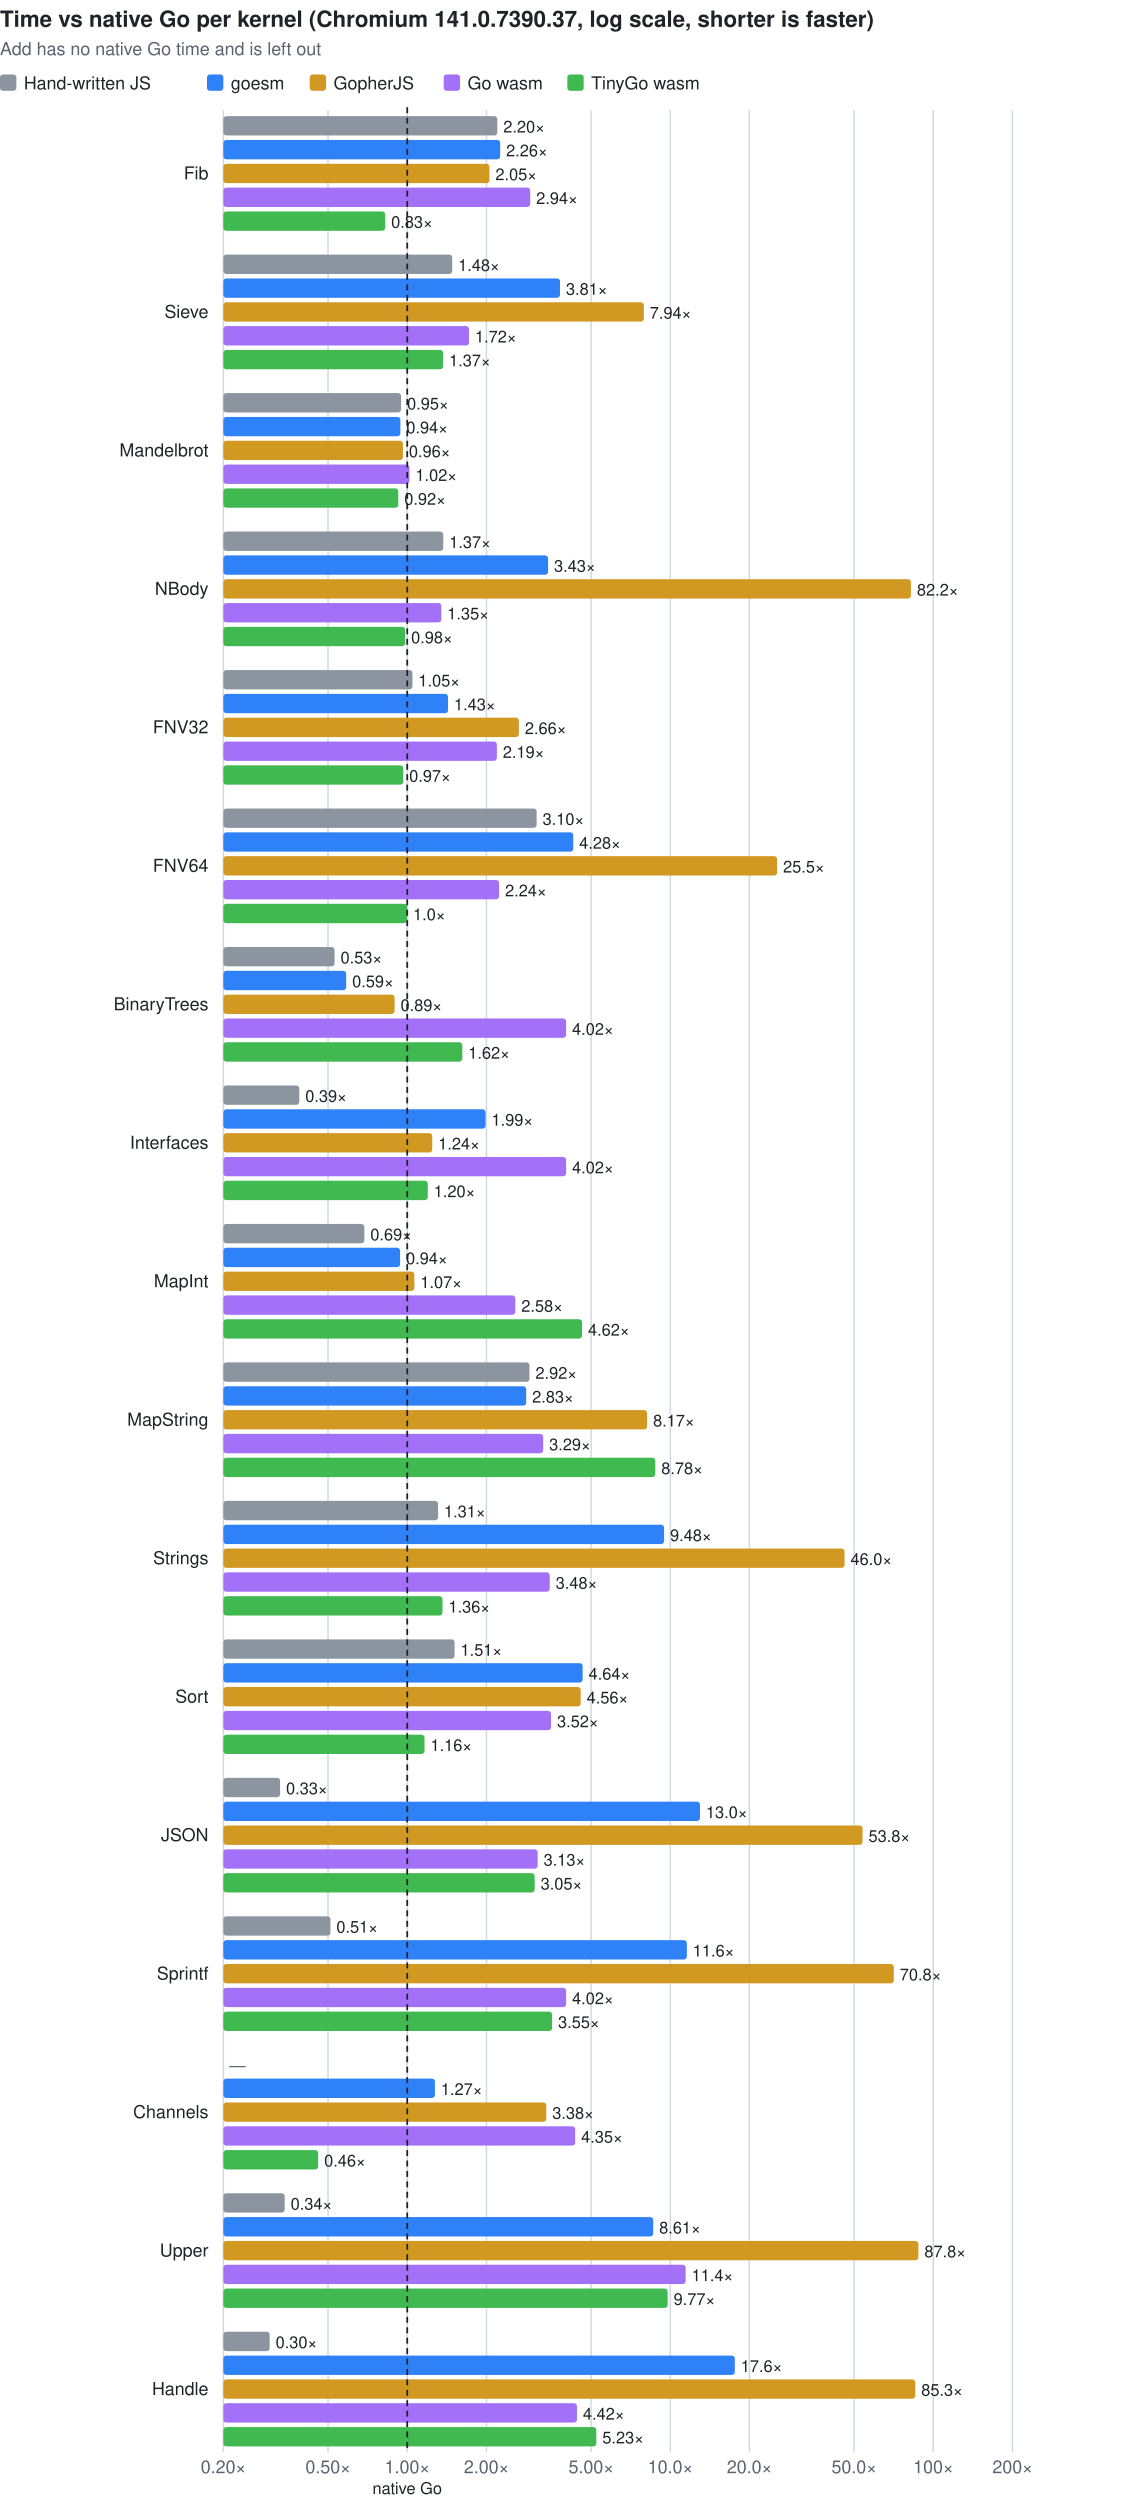
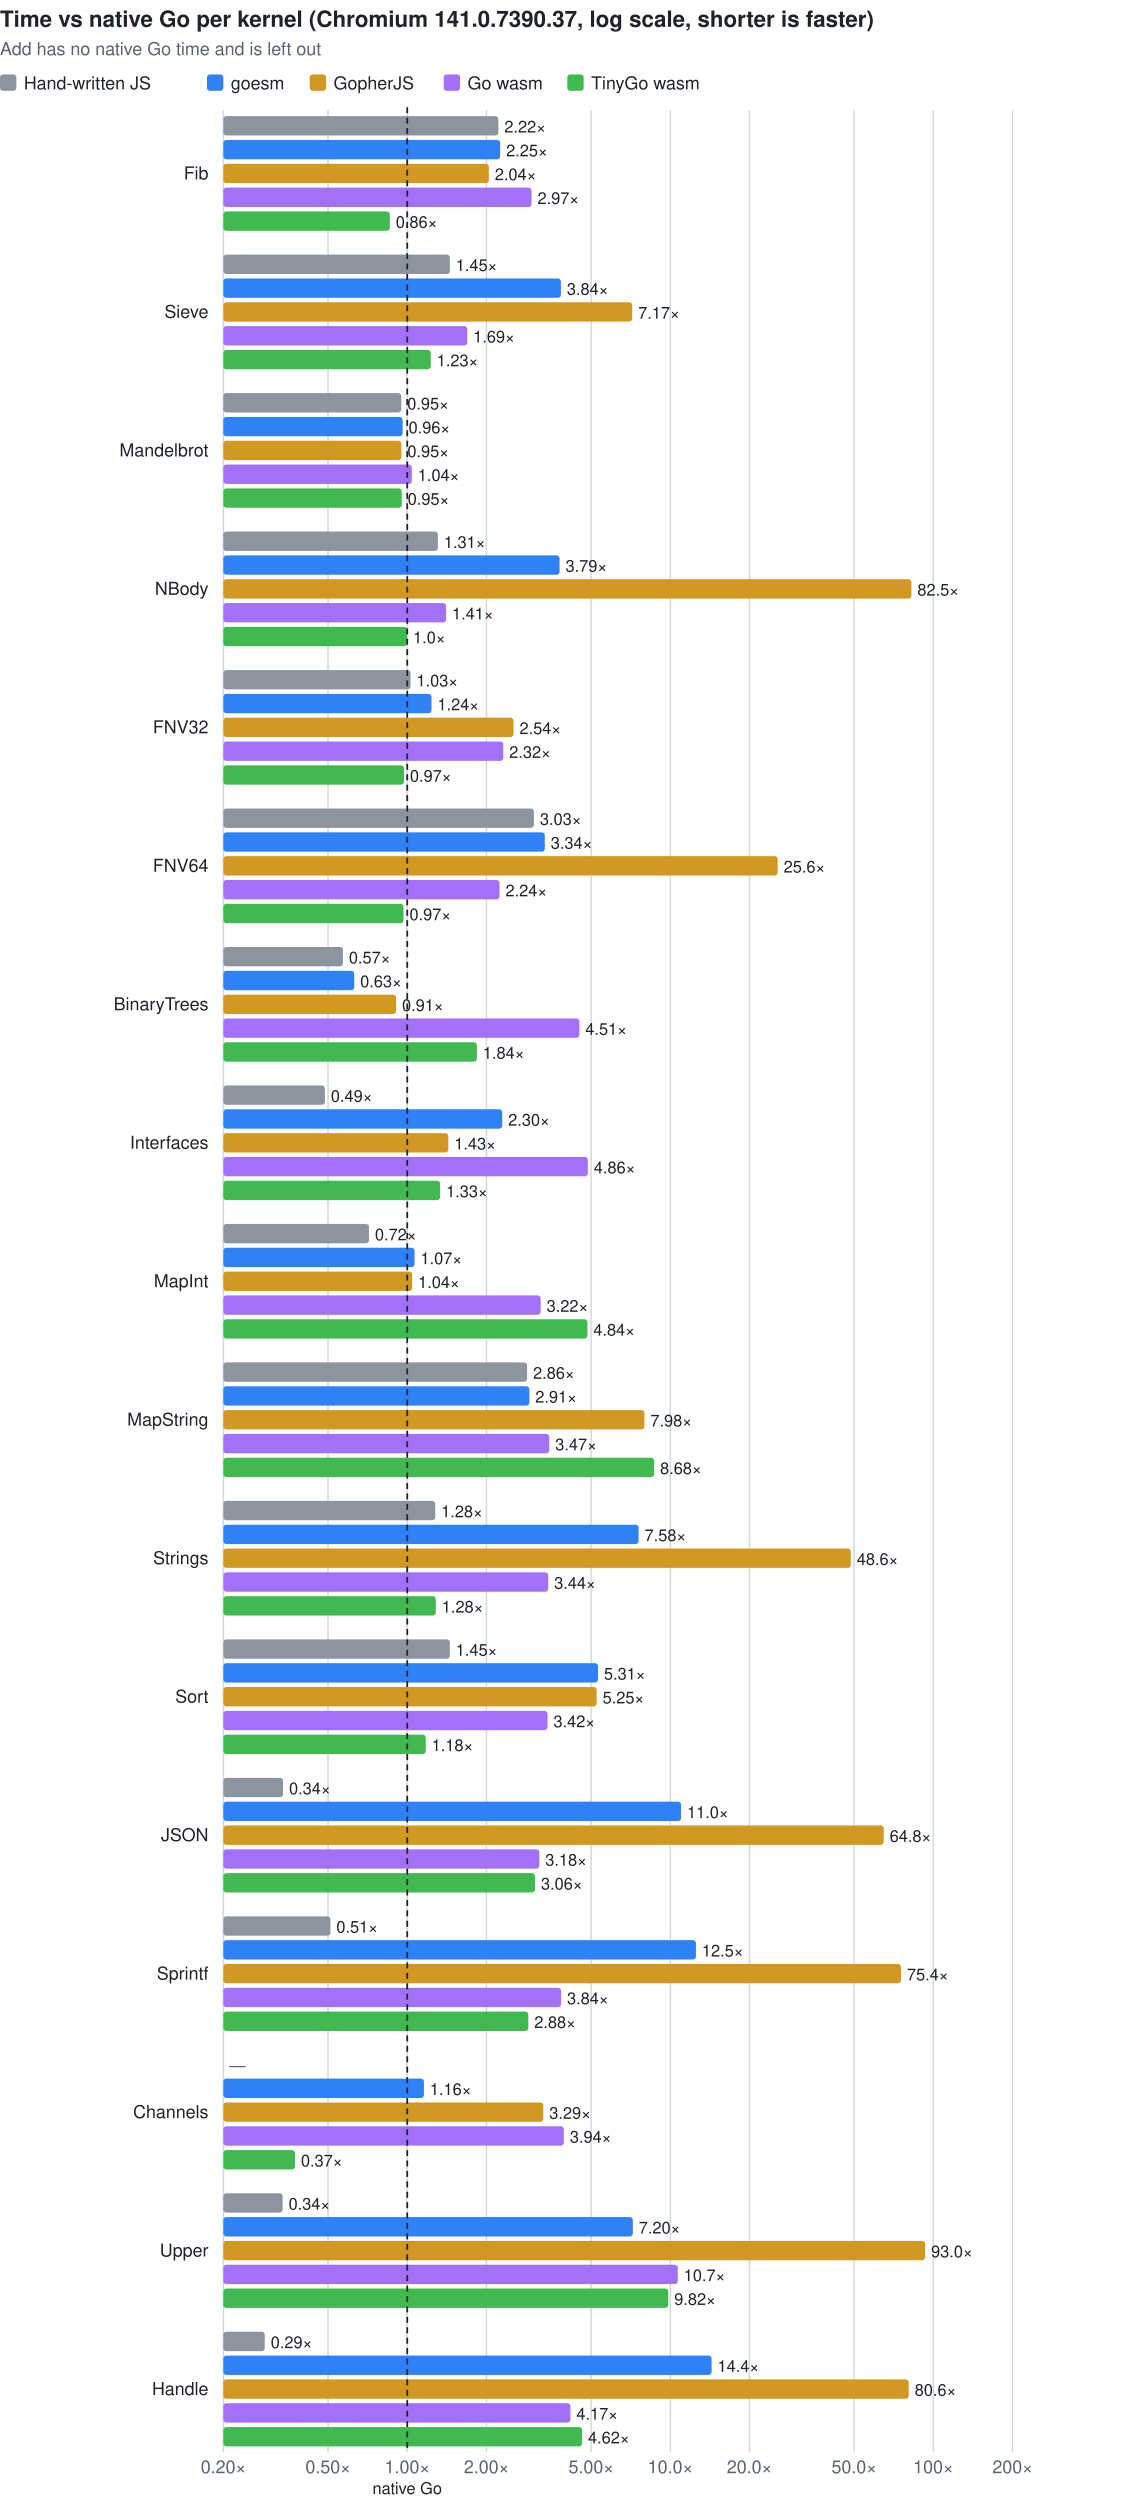
<svg xmlns="http://www.w3.org/2000/svg" width="760" height="1679" viewBox="0 0 760 1679" font-family="-apple-system, 'Segoe UI', Helvetica, Arial, 'Hiragino Sans', 'Noto Sans CJK JP', 'Yu Gothic', sans-serif" font-size="12">
  <style>.t{fill:#1f2328}.m{fill:#59636e}.g{stroke:#d1d9e0}.r{stroke:#1f2328}@media (prefers-color-scheme:dark){.t{fill:#f0f6fc}.m{fill:#9198a1}.g{stroke:#3d444d}.r{stroke:#f0f6fc}}</style>
  <text class="t" x="0" y="18" font-size="15" font-weight="600">Time vs native Go per kernel (Chromium 141.0.7390.37, log scale, shorter is faster)</text>
  <text class="m" x="0" y="37">Add has no native Go time and is left out</text>
  <rect x="0" y="50" width="11" height="11" rx="2" fill="#8c959f" />
  <text class="t" x="16" y="60">Hand-written JS</text>
  <rect x="139" y="50" width="11" height="11" rx="2" fill="#2f81f7" />
  <text class="t" x="155" y="60">goesm</text>
  <rect x="208" y="50" width="11" height="11" rx="2" fill="#d29922" />
  <text class="t" x="224" y="60">GopherJS</text>
  <rect x="298" y="50" width="11" height="11" rx="2" fill="#a371f7" />
  <text class="t" x="314" y="60">Go wasm</text>
  <rect x="381" y="50" width="11" height="11" rx="2" fill="#3fb950" />
  <text class="t" x="397" y="60">TinyGo wasm</text>
  <line class="g" x1="150.0" y1="74" x2="150.0" y2="1647" />
  <text class="m" x="150.0" y="1661" text-anchor="middle">0.20×</text>
  <line class="g" x1="220.3" y1="74" x2="220.3" y2="1647" />
  <text class="m" x="220.3" y="1661" text-anchor="middle">0.50×</text>
  <line class="g" x1="273.5" y1="74" x2="273.5" y2="1647" />
  <text class="m" x="273.5" y="1661" text-anchor="middle">1.00×</text>
  <line class="g" x1="326.7" y1="74" x2="326.7" y2="1647" />
  <text class="m" x="326.7" y="1661" text-anchor="middle">2.00×</text>
  <line class="g" x1="397.0" y1="74" x2="397.0" y2="1647" />
  <text class="m" x="397.0" y="1661" text-anchor="middle">5.00×</text>
  <line class="g" x1="450.2" y1="74" x2="450.2" y2="1647" />
  <text class="m" x="450.2" y="1661" text-anchor="middle">10.0×</text>
  <line class="g" x1="503.3" y1="74" x2="503.3" y2="1647" />
  <text class="m" x="503.3" y="1661" text-anchor="middle">20.0×</text>
  <line class="g" x1="573.6" y1="74" x2="573.6" y2="1647" />
  <text class="m" x="573.6" y="1661" text-anchor="middle">50.0×</text>
  <line class="g" x1="626.8" y1="74" x2="626.8" y2="1647" />
  <text class="m" x="626.8" y="1661" text-anchor="middle">100×</text>
  <line class="g" x1="680.0" y1="74" x2="680.0" y2="1647" />
  <text class="m" x="680.0" y="1661" text-anchor="middle">200×</text>
  <text class="t" x="140" y="120.5" text-anchor="end">Fib</text>
-   <rect x="150" y="78" width="184.0" height="13" rx="2" fill="#8c959f" />
-   <text class="t" x="338.0" y="89" font-size="11">2.20×</text>
+   <rect x="150" y="78" width="184.7" height="13" rx="2" fill="#8c959f" />
+   <text class="t" x="338.7" y="89" font-size="11">2.22×</text>
  <rect x="150" y="94" width="185.9" height="13" rx="2" fill="#2f81f7" />
-   <text class="t" x="339.9" y="105" font-size="11">2.26×</text>
-   <rect x="150" y="110" width="178.7" height="13" rx="2" fill="#d29922" />
-   <text class="t" x="332.7" y="121" font-size="11">2.05×</text>
-   <rect x="150" y="126" width="206.1" height="13" rx="2" fill="#a371f7" />
-   <text class="t" x="360.1" y="137" font-size="11">2.94×</text>
-   <rect x="150" y="142" width="108.7" height="13" rx="2" fill="#3fb950" />
-   <text class="t" x="262.7" y="153" font-size="11">0.83×</text>
+   <text class="t" x="339.9" y="105" font-size="11">2.25×</text>
+   <rect x="150" y="110" width="178.3" height="13" rx="2" fill="#d29922" />
+   <text class="t" x="332.3" y="121" font-size="11">2.04×</text>
+   <rect x="150" y="126" width="207.0" height="13" rx="2" fill="#a371f7" />
+   <text class="t" x="361.0" y="137" font-size="11">2.97×</text>
+   <rect x="150" y="142" width="111.8" height="13" rx="2" fill="#3fb950" />
+   <text class="t" x="265.8" y="153" font-size="11">0.86×</text>
  <text class="t" x="140" y="213.5" text-anchor="end">Sieve</text>
-   <rect x="150" y="171" width="153.7" height="13" rx="2" fill="#8c959f" />
-   <text class="t" x="307.7" y="182" font-size="11">1.48×</text>
-   <rect x="150" y="187" width="226.1" height="13" rx="2" fill="#2f81f7" />
-   <text class="t" x="380.1" y="198" font-size="11">3.81×</text>
-   <rect x="150" y="203" width="282.4" height="13" rx="2" fill="#d29922" />
-   <text class="t" x="436.4" y="214" font-size="11">7.94×</text>
-   <rect x="150" y="219" width="165.0" height="13" rx="2" fill="#a371f7" />
-   <text class="t" x="319.0" y="230" font-size="11">1.72×</text>
-   <rect x="150" y="235" width="147.6" height="13" rx="2" fill="#3fb950" />
-   <text class="t" x="301.6" y="246" font-size="11">1.37×</text>
+   <rect x="150" y="171" width="152.1" height="13" rx="2" fill="#8c959f" />
+   <text class="t" x="306.1" y="182" font-size="11">1.45×</text>
+   <rect x="150" y="187" width="226.7" height="13" rx="2" fill="#2f81f7" />
+   <text class="t" x="380.7" y="198" font-size="11">3.84×</text>
+   <rect x="150" y="203" width="274.6" height="13" rx="2" fill="#d29922" />
+   <text class="t" x="428.6" y="214" font-size="11">7.17×</text>
+   <rect x="150" y="219" width="163.8" height="13" rx="2" fill="#a371f7" />
+   <text class="t" x="317.8" y="230" font-size="11">1.69×</text>
+   <rect x="150" y="235" width="139.3" height="13" rx="2" fill="#3fb950" />
+   <text class="t" x="293.3" y="246" font-size="11">1.23×</text>
  <text class="t" x="140" y="306.5" text-anchor="end">Mandelbrot</text>
-   <rect x="150" y="264" width="119.4" height="13" rx="2" fill="#8c959f" />
-   <text class="t" x="273.4" y="275" font-size="11">0.95×</text>
-   <rect x="150" y="280" width="118.9" height="13" rx="2" fill="#2f81f7" />
-   <text class="t" x="272.9" y="291" font-size="11">0.94×</text>
-   <rect x="150" y="296" width="120.6" height="13" rx="2" fill="#d29922" />
-   <text class="t" x="274.6" y="307" font-size="11">0.96×</text>
-   <rect x="150" y="312" width="125.0" height="13" rx="2" fill="#a371f7" />
-   <text class="t" x="279.0" y="323" font-size="11">1.02×</text>
-   <rect x="150" y="328" width="117.5" height="13" rx="2" fill="#3fb950" />
-   <text class="t" x="271.5" y="339" font-size="11">0.92×</text>
+   <rect x="150" y="264" width="119.5" height="13" rx="2" fill="#8c959f" />
+   <text class="t" x="273.5" y="275" font-size="11">0.95×</text>
+   <rect x="150" y="280" width="120.4" height="13" rx="2" fill="#2f81f7" />
+   <text class="t" x="274.4" y="291" font-size="11">0.96×</text>
+   <rect x="150" y="296" width="119.6" height="13" rx="2" fill="#d29922" />
+   <text class="t" x="273.6" y="307" font-size="11">0.95×</text>
+   <rect x="150" y="312" width="126.6" height="13" rx="2" fill="#a371f7" />
+   <text class="t" x="280.6" y="323" font-size="11">1.04×</text>
+   <rect x="150" y="328" width="119.8" height="13" rx="2" fill="#3fb950" />
+   <text class="t" x="273.8" y="339" font-size="11">0.95×</text>
  <text class="t" x="140" y="399.5" text-anchor="end">NBody</text>
-   <rect x="150" y="357" width="147.7" height="13" rx="2" fill="#8c959f" />
-   <text class="t" x="301.7" y="368" font-size="11">1.37×</text>
-   <rect x="150" y="373" width="218.1" height="13" rx="2" fill="#2f81f7" />
-   <text class="t" x="372.1" y="384" font-size="11">3.43×</text>
-   <rect x="150" y="389" width="461.8" height="13" rx="2" fill="#d29922" />
-   <text class="t" x="615.8" y="400" font-size="11">82.2×</text>
-   <rect x="150" y="405" width="146.4" height="13" rx="2" fill="#a371f7" />
-   <text class="t" x="300.4" y="416" font-size="11">1.35×</text>
-   <rect x="150" y="421" width="122.1" height="13" rx="2" fill="#3fb950" />
-   <text class="t" x="276.1" y="432" font-size="11">0.98×</text>
+   <rect x="150" y="357" width="144.1" height="13" rx="2" fill="#8c959f" />
+   <text class="t" x="298.1" y="368" font-size="11">1.31×</text>
+   <rect x="150" y="373" width="225.8" height="13" rx="2" fill="#2f81f7" />
+   <text class="t" x="379.8" y="384" font-size="11">3.79×</text>
+   <rect x="150" y="389" width="462.1" height="13" rx="2" fill="#d29922" />
+   <text class="t" x="616.1" y="400" font-size="11">82.5×</text>
+   <rect x="150" y="405" width="149.6" height="13" rx="2" fill="#a371f7" />
+   <text class="t" x="303.6" y="416" font-size="11">1.41×</text>
+   <rect x="150" y="421" width="123.4" height="13" rx="2" fill="#3fb950" />
+   <text class="t" x="277.4" y="432" font-size="11">1.0×</text>
  <text class="t" x="140" y="492.5" text-anchor="end">FNV32</text>
-   <rect x="150" y="450" width="127.0" height="13" rx="2" fill="#8c959f" />
-   <text class="t" x="281.0" y="461" font-size="11">1.05×</text>
-   <rect x="150" y="466" width="150.9" height="13" rx="2" fill="#2f81f7" />
-   <text class="t" x="304.9" y="477" font-size="11">1.43×</text>
-   <rect x="150" y="482" width="198.5" height="13" rx="2" fill="#d29922" />
-   <text class="t" x="352.5" y="493" font-size="11">2.66×</text>
-   <rect x="150" y="498" width="183.7" height="13" rx="2" fill="#a371f7" />
-   <text class="t" x="337.7" y="509" font-size="11">2.19×</text>
-   <rect x="150" y="514" width="120.8" height="13" rx="2" fill="#3fb950" />
-   <text class="t" x="274.8" y="525" font-size="11">0.97×</text>
+   <rect x="150" y="450" width="125.7" height="13" rx="2" fill="#8c959f" />
+   <text class="t" x="279.7" y="461" font-size="11">1.03×</text>
+   <rect x="150" y="466" width="139.8" height="13" rx="2" fill="#2f81f7" />
+   <text class="t" x="293.8" y="477" font-size="11">1.24×</text>
+   <rect x="150" y="482" width="194.9" height="13" rx="2" fill="#d29922" />
+   <text class="t" x="348.9" y="493" font-size="11">2.54×</text>
+   <rect x="150" y="498" width="188.0" height="13" rx="2" fill="#a371f7" />
+   <text class="t" x="342.0" y="509" font-size="11">2.32×</text>
+   <rect x="150" y="514" width="121.3" height="13" rx="2" fill="#3fb950" />
+   <text class="t" x="275.3" y="525" font-size="11">0.97×</text>
  <text class="t" x="140" y="585.5" text-anchor="end">FNV64</text>
-   <rect x="150" y="543" width="210.4" height="13" rx="2" fill="#8c959f" />
-   <text class="t" x="364.4" y="554" font-size="11">3.10×</text>
-   <rect x="150" y="559" width="235.0" height="13" rx="2" fill="#2f81f7" />
-   <text class="t" x="389.0" y="570" font-size="11">4.28×</text>
-   <rect x="150" y="575" width="371.9" height="13" rx="2" fill="#d29922" />
-   <text class="t" x="525.9" y="586" font-size="11">25.5×</text>
-   <rect x="150" y="591" width="185.2" height="13" rx="2" fill="#a371f7" />
-   <text class="t" x="339.2" y="602" font-size="11">2.24×</text>
-   <rect x="150" y="607" width="123.4" height="13" rx="2" fill="#3fb950" />
-   <text class="t" x="277.4" y="618" font-size="11">1.0×</text>
+   <rect x="150" y="543" width="208.6" height="13" rx="2" fill="#8c959f" />
+   <text class="t" x="362.6" y="554" font-size="11">3.03×</text>
+   <rect x="150" y="559" width="215.9" height="13" rx="2" fill="#2f81f7" />
+   <text class="t" x="369.9" y="570" font-size="11">3.34×</text>
+   <rect x="150" y="575" width="372.3" height="13" rx="2" fill="#d29922" />
+   <text class="t" x="526.3" y="586" font-size="11">25.6×</text>
+   <rect x="150" y="591" width="185.5" height="13" rx="2" fill="#a371f7" />
+   <text class="t" x="339.5" y="602" font-size="11">2.24×</text>
+   <rect x="150" y="607" width="121.0" height="13" rx="2" fill="#3fb950" />
+   <text class="t" x="275.0" y="618" font-size="11">0.97×</text>
  <text class="t" x="140" y="678.5" text-anchor="end">BinaryTrees</text>
-   <rect x="150" y="636" width="74.7" height="13" rx="2" fill="#8c959f" />
-   <text class="t" x="228.7" y="647" font-size="11">0.53×</text>
-   <rect x="150" y="652" width="82.5" height="13" rx="2" fill="#2f81f7" />
-   <text class="t" x="236.5" y="663" font-size="11">0.59×</text>
-   <rect x="150" y="668" width="115.0" height="13" rx="2" fill="#d29922" />
-   <text class="t" x="269.0" y="679" font-size="11">0.89×</text>
-   <rect x="150" y="684" width="230.2" height="13" rx="2" fill="#a371f7" />
-   <text class="t" x="384.2" y="695" font-size="11">4.02×</text>
-   <rect x="150" y="700" width="160.5" height="13" rx="2" fill="#3fb950" />
-   <text class="t" x="314.5" y="711" font-size="11">1.62×</text>
+   <rect x="150" y="636" width="80.3" height="13" rx="2" fill="#8c959f" />
+   <text class="t" x="234.3" y="647" font-size="11">0.57×</text>
+   <rect x="150" y="652" width="87.9" height="13" rx="2" fill="#2f81f7" />
+   <text class="t" x="241.9" y="663" font-size="11">0.63×</text>
+   <rect x="150" y="668" width="116.0" height="13" rx="2" fill="#d29922" />
+   <text class="t" x="270.0" y="679" font-size="11">0.91×</text>
+   <rect x="150" y="684" width="239.1" height="13" rx="2" fill="#a371f7" />
+   <text class="t" x="393.1" y="695" font-size="11">4.51×</text>
+   <rect x="150" y="700" width="170.3" height="13" rx="2" fill="#3fb950" />
+   <text class="t" x="324.3" y="711" font-size="11">1.84×</text>
  <text class="t" x="140" y="771.5" text-anchor="end">Interfaces</text>
-   <rect x="150" y="729" width="51.0" height="13" rx="2" fill="#8c959f" />
-   <text class="t" x="205.0" y="740" font-size="11">0.39×</text>
-   <rect x="150" y="745" width="176.1" height="13" rx="2" fill="#2f81f7" />
-   <text class="t" x="330.1" y="756" font-size="11">1.99×</text>
-   <rect x="150" y="761" width="140.3" height="13" rx="2" fill="#d29922" />
-   <text class="t" x="294.3" y="772" font-size="11">1.24×</text>
-   <rect x="150" y="777" width="230.2" height="13" rx="2" fill="#a371f7" />
-   <text class="t" x="384.2" y="788" font-size="11">4.02×</text>
-   <rect x="150" y="793" width="137.3" height="13" rx="2" fill="#3fb950" />
-   <text class="t" x="291.3" y="804" font-size="11">1.20×</text>
+   <rect x="150" y="729" width="68.2" height="13" rx="2" fill="#8c959f" />
+   <text class="t" x="222.2" y="740" font-size="11">0.49×</text>
+   <rect x="150" y="745" width="187.3" height="13" rx="2" fill="#2f81f7" />
+   <text class="t" x="341.3" y="756" font-size="11">2.30×</text>
+   <rect x="150" y="761" width="151.1" height="13" rx="2" fill="#d29922" />
+   <text class="t" x="305.1" y="772" font-size="11">1.43×</text>
+   <rect x="150" y="777" width="244.8" height="13" rx="2" fill="#a371f7" />
+   <text class="t" x="398.8" y="788" font-size="11">4.86×</text>
+   <rect x="150" y="793" width="145.6" height="13" rx="2" fill="#3fb950" />
+   <text class="t" x="299.6" y="804" font-size="11">1.33×</text>
  <text class="t" x="140" y="864.5" text-anchor="end">MapInt</text>
-   <rect x="150" y="822" width="94.7" height="13" rx="2" fill="#8c959f" />
-   <text class="t" x="248.7" y="833" font-size="11">0.69×</text>
-   <rect x="150" y="838" width="118.7" height="13" rx="2" fill="#2f81f7" />
-   <text class="t" x="272.7" y="849" font-size="11">0.94×</text>
-   <rect x="150" y="854" width="128.3" height="13" rx="2" fill="#d29922" />
-   <text class="t" x="282.3" y="865" font-size="11">1.07×</text>
-   <rect x="150" y="870" width="196.1" height="13" rx="2" fill="#a371f7" />
-   <text class="t" x="350.1" y="881" font-size="11">2.58×</text>
-   <rect x="150" y="886" width="240.9" height="13" rx="2" fill="#3fb950" />
-   <text class="t" x="394.9" y="897" font-size="11">4.62×</text>
+   <rect x="150" y="822" width="97.8" height="13" rx="2" fill="#8c959f" />
+   <text class="t" x="251.8" y="833" font-size="11">0.72×</text>
+   <rect x="150" y="838" width="128.4" height="13" rx="2" fill="#2f81f7" />
+   <text class="t" x="282.4" y="849" font-size="11">1.07×</text>
+   <rect x="150" y="854" width="126.8" height="13" rx="2" fill="#d29922" />
+   <text class="t" x="280.8" y="865" font-size="11">1.04×</text>
+   <rect x="150" y="870" width="213.1" height="13" rx="2" fill="#a371f7" />
+   <text class="t" x="367.1" y="881" font-size="11">3.22×</text>
+   <rect x="150" y="886" width="244.5" height="13" rx="2" fill="#3fb950" />
+   <text class="t" x="398.5" y="897" font-size="11">4.84×</text>
  <text class="t" x="140" y="957.5" text-anchor="end">MapString</text>
-   <rect x="150" y="915" width="205.6" height="13" rx="2" fill="#8c959f" />
-   <text class="t" x="359.6" y="926" font-size="11">2.92×</text>
-   <rect x="150" y="931" width="203.4" height="13" rx="2" fill="#2f81f7" />
-   <text class="t" x="357.4" y="942" font-size="11">2.83×</text>
-   <rect x="150" y="947" width="284.6" height="13" rx="2" fill="#d29922" />
-   <text class="t" x="438.6" y="958" font-size="11">8.17×</text>
-   <rect x="150" y="963" width="214.8" height="13" rx="2" fill="#a371f7" />
-   <text class="t" x="368.8" y="974" font-size="11">3.29×</text>
-   <rect x="150" y="979" width="290.1" height="13" rx="2" fill="#3fb950" />
-   <text class="t" x="444.1" y="990" font-size="11">8.78×</text>
+   <rect x="150" y="915" width="204.0" height="13" rx="2" fill="#8c959f" />
+   <text class="t" x="358.0" y="926" font-size="11">2.86×</text>
+   <rect x="150" y="931" width="205.5" height="13" rx="2" fill="#2f81f7" />
+   <text class="t" x="359.5" y="942" font-size="11">2.91×</text>
+   <rect x="150" y="947" width="282.8" height="13" rx="2" fill="#d29922" />
+   <text class="t" x="436.8" y="958" font-size="11">7.98×</text>
+   <rect x="150" y="963" width="218.9" height="13" rx="2" fill="#a371f7" />
+   <text class="t" x="372.9" y="974" font-size="11">3.47×</text>
+   <rect x="150" y="979" width="289.3" height="13" rx="2" fill="#3fb950" />
+   <text class="t" x="443.3" y="990" font-size="11">8.68×</text>
  <text class="t" x="140" y="1050.5" text-anchor="end">Strings</text>
-   <rect x="150" y="1008" width="144.2" height="13" rx="2" fill="#8c959f" />
-   <text class="t" x="298.2" y="1019" font-size="11">1.31×</text>
-   <rect x="150" y="1024" width="296.0" height="13" rx="2" fill="#2f81f7" />
-   <text class="t" x="450.0" y="1035" font-size="11">9.48×</text>
-   <rect x="150" y="1040" width="417.2" height="13" rx="2" fill="#d29922" />
-   <text class="t" x="571.2" y="1051" font-size="11">46.0×</text>
-   <rect x="150" y="1056" width="219.2" height="13" rx="2" fill="#a371f7" />
-   <text class="t" x="373.2" y="1067" font-size="11">3.48×</text>
-   <rect x="150" y="1072" width="147.2" height="13" rx="2" fill="#3fb950" />
-   <text class="t" x="301.2" y="1083" font-size="11">1.36×</text>
+   <rect x="150" y="1008" width="142.3" height="13" rx="2" fill="#8c959f" />
+   <text class="t" x="296.3" y="1019" font-size="11">1.28×</text>
+   <rect x="150" y="1024" width="278.9" height="13" rx="2" fill="#2f81f7" />
+   <text class="t" x="432.9" y="1035" font-size="11">7.58×</text>
+   <rect x="150" y="1040" width="421.4" height="13" rx="2" fill="#d29922" />
+   <text class="t" x="575.4" y="1051" font-size="11">48.6×</text>
+   <rect x="150" y="1056" width="218.2" height="13" rx="2" fill="#a371f7" />
+   <text class="t" x="372.2" y="1067" font-size="11">3.44×</text>
+   <rect x="150" y="1072" width="142.7" height="13" rx="2" fill="#3fb950" />
+   <text class="t" x="296.7" y="1083" font-size="11">1.28×</text>
  <text class="t" x="140" y="1143.5" text-anchor="end">Sort</text>
-   <rect x="150" y="1101" width="155.3" height="13" rx="2" fill="#8c959f" />
-   <text class="t" x="309.3" y="1112" font-size="11">1.51×</text>
-   <rect x="150" y="1117" width="241.3" height="13" rx="2" fill="#2f81f7" />
-   <text class="t" x="395.3" y="1128" font-size="11">4.64×</text>
-   <rect x="150" y="1133" width="240.0" height="13" rx="2" fill="#d29922" />
-   <text class="t" x="394.0" y="1144" font-size="11">4.56×</text>
-   <rect x="150" y="1149" width="220.1" height="13" rx="2" fill="#a371f7" />
-   <text class="t" x="374.1" y="1160" font-size="11">3.52×</text>
-   <rect x="150" y="1165" width="135.1" height="13" rx="2" fill="#3fb950" />
-   <text class="t" x="289.1" y="1176" font-size="11">1.16×</text>
+   <rect x="150" y="1101" width="152.1" height="13" rx="2" fill="#8c959f" />
+   <text class="t" x="306.1" y="1112" font-size="11">1.45×</text>
+   <rect x="150" y="1117" width="251.6" height="13" rx="2" fill="#2f81f7" />
+   <text class="t" x="405.6" y="1128" font-size="11">5.31×</text>
+   <rect x="150" y="1133" width="250.7" height="13" rx="2" fill="#d29922" />
+   <text class="t" x="404.7" y="1144" font-size="11">5.25×</text>
+   <rect x="150" y="1149" width="217.7" height="13" rx="2" fill="#a371f7" />
+   <text class="t" x="371.7" y="1160" font-size="11">3.42×</text>
+   <rect x="150" y="1165" width="135.9" height="13" rx="2" fill="#3fb950" />
+   <text class="t" x="289.9" y="1176" font-size="11">1.18×</text>
  <text class="t" x="140" y="1236.5" text-anchor="end">JSON</text>
-   <rect x="150" y="1194" width="38.1" height="13" rx="2" fill="#8c959f" />
-   <text class="t" x="192.1" y="1205" font-size="11">0.33×</text>
-   <rect x="150" y="1210" width="320.1" height="13" rx="2" fill="#2f81f7" />
-   <text class="t" x="474.1" y="1221" font-size="11">13.0×</text>
-   <rect x="150" y="1226" width="429.3" height="13" rx="2" fill="#d29922" />
-   <text class="t" x="583.3" y="1237" font-size="11">53.8×</text>
-   <rect x="150" y="1242" width="211.1" height="13" rx="2" fill="#a371f7" />
-   <text class="t" x="365.1" y="1253" font-size="11">3.13×</text>
-   <rect x="150" y="1258" width="209.1" height="13" rx="2" fill="#3fb950" />
-   <text class="t" x="363.1" y="1269" font-size="11">3.05×</text>
+   <rect x="150" y="1194" width="40.1" height="13" rx="2" fill="#8c959f" />
+   <text class="t" x="194.1" y="1205" font-size="11">0.34×</text>
+   <rect x="150" y="1210" width="307.4" height="13" rx="2" fill="#2f81f7" />
+   <text class="t" x="461.4" y="1221" font-size="11">11.0×</text>
+   <rect x="150" y="1226" width="443.5" height="13" rx="2" fill="#d29922" />
+   <text class="t" x="597.5" y="1237" font-size="11">64.8×</text>
+   <rect x="150" y="1242" width="212.2" height="13" rx="2" fill="#a371f7" />
+   <text class="t" x="366.2" y="1253" font-size="11">3.18×</text>
+   <rect x="150" y="1258" width="209.3" height="13" rx="2" fill="#3fb950" />
+   <text class="t" x="363.3" y="1269" font-size="11">3.06×</text>
  <text class="t" x="140" y="1329.5" text-anchor="end">Sprintf</text>
  <rect x="150" y="1287" width="71.9" height="13" rx="2" fill="#8c959f" />
  <text class="t" x="225.9" y="1298" font-size="11">0.51×</text>
-   <rect x="150" y="1303" width="311.3" height="13" rx="2" fill="#2f81f7" />
-   <text class="t" x="465.3" y="1314" font-size="11">11.6×</text>
-   <rect x="150" y="1319" width="450.3" height="13" rx="2" fill="#d29922" />
-   <text class="t" x="604.3" y="1330" font-size="11">70.8×</text>
-   <rect x="150" y="1335" width="230.2" height="13" rx="2" fill="#a371f7" />
-   <text class="t" x="384.2" y="1346" font-size="11">4.02×</text>
-   <rect x="150" y="1351" width="220.8" height="13" rx="2" fill="#3fb950" />
-   <text class="t" x="374.8" y="1362" font-size="11">3.55×</text>
+   <rect x="150" y="1303" width="317.4" height="13" rx="2" fill="#2f81f7" />
+   <text class="t" x="471.4" y="1314" font-size="11">12.5×</text>
+   <rect x="150" y="1319" width="455.1" height="13" rx="2" fill="#d29922" />
+   <text class="t" x="609.1" y="1330" font-size="11">75.4×</text>
+   <rect x="150" y="1335" width="226.8" height="13" rx="2" fill="#a371f7" />
+   <text class="t" x="380.8" y="1346" font-size="11">3.84×</text>
+   <rect x="150" y="1351" width="204.8" height="13" rx="2" fill="#3fb950" />
+   <text class="t" x="358.8" y="1362" font-size="11">2.88×</text>
  <text class="t" x="140" y="1422.5" text-anchor="end">Channels</text>
  <text class="m" x="154" y="1391" font-size="11">—</text>
-   <rect x="150" y="1396" width="142.1" height="13" rx="2" fill="#2f81f7" />
-   <text class="t" x="296.1" y="1407" font-size="11">1.27×</text>
-   <rect x="150" y="1412" width="216.9" height="13" rx="2" fill="#d29922" />
-   <text class="t" x="370.9" y="1423" font-size="11">3.38×</text>
-   <rect x="150" y="1428" width="236.3" height="13" rx="2" fill="#a371f7" />
-   <text class="t" x="390.3" y="1439" font-size="11">4.35×</text>
-   <rect x="150" y="1444" width="63.7" height="13" rx="2" fill="#3fb950" />
-   <text class="t" x="217.7" y="1455" font-size="11">0.46×</text>
+   <rect x="150" y="1396" width="134.7" height="13" rx="2" fill="#2f81f7" />
+   <text class="t" x="288.7" y="1407" font-size="11">1.16×</text>
+   <rect x="150" y="1412" width="214.9" height="13" rx="2" fill="#d29922" />
+   <text class="t" x="368.9" y="1423" font-size="11">3.29×</text>
+   <rect x="150" y="1428" width="228.7" height="13" rx="2" fill="#a371f7" />
+   <text class="t" x="382.7" y="1439" font-size="11">3.94×</text>
+   <rect x="150" y="1444" width="48.1" height="13" rx="2" fill="#3fb950" />
+   <text class="t" x="202.1" y="1455" font-size="11">0.37×</text>
  <text class="t" x="140" y="1515.5" text-anchor="end">Upper</text>
-   <rect x="150" y="1473" width="41.2" height="13" rx="2" fill="#8c959f" />
-   <text class="t" x="195.2" y="1484" font-size="11">0.34×</text>
-   <rect x="150" y="1489" width="288.7" height="13" rx="2" fill="#2f81f7" />
-   <text class="t" x="442.7" y="1500" font-size="11">8.61×</text>
-   <rect x="150" y="1505" width="466.8" height="13" rx="2" fill="#d29922" />
-   <text class="t" x="620.8" y="1516" font-size="11">87.8×</text>
-   <rect x="150" y="1521" width="310.5" height="13" rx="2" fill="#a371f7" />
-   <text class="t" x="464.5" y="1532" font-size="11">11.4×</text>
-   <rect x="150" y="1537" width="298.4" height="13" rx="2" fill="#3fb950" />
-   <text class="t" x="452.4" y="1548" font-size="11">9.77×</text>
+   <rect x="150" y="1473" width="39.8" height="13" rx="2" fill="#8c959f" />
+   <text class="t" x="193.8" y="1484" font-size="11">0.34×</text>
+   <rect x="150" y="1489" width="275.0" height="13" rx="2" fill="#2f81f7" />
+   <text class="t" x="429.0" y="1500" font-size="11">7.20×</text>
+   <rect x="150" y="1505" width="471.3" height="13" rx="2" fill="#d29922" />
+   <text class="t" x="625.3" y="1516" font-size="11">93.0×</text>
+   <rect x="150" y="1521" width="305.2" height="13" rx="2" fill="#a371f7" />
+   <text class="t" x="459.2" y="1532" font-size="11">10.7×</text>
+   <rect x="150" y="1537" width="298.8" height="13" rx="2" fill="#3fb950" />
+   <text class="t" x="452.8" y="1548" font-size="11">9.82×</text>
  <text class="t" x="140" y="1608.5" text-anchor="end">Handle</text>
-   <rect x="150" y="1566" width="31.1" height="13" rx="2" fill="#8c959f" />
-   <text class="t" x="185.1" y="1577" font-size="11">0.30×</text>
-   <rect x="150" y="1582" width="343.5" height="13" rx="2" fill="#2f81f7" />
-   <text class="t" x="497.5" y="1593" font-size="11">17.6×</text>
-   <rect x="150" y="1598" width="464.7" height="13" rx="2" fill="#d29922" />
-   <text class="t" x="618.7" y="1609" font-size="11">85.3×</text>
-   <rect x="150" y="1614" width="237.5" height="13" rx="2" fill="#a371f7" />
-   <text class="t" x="391.5" y="1625" font-size="11">4.42×</text>
-   <rect x="150" y="1630" width="250.5" height="13" rx="2" fill="#3fb950" />
-   <text class="t" x="404.5" y="1641" font-size="11">5.23×</text>
+   <rect x="150" y="1566" width="27.8" height="13" rx="2" fill="#8c959f" />
+   <text class="t" x="181.8" y="1577" font-size="11">0.29×</text>
+   <rect x="150" y="1582" width="327.9" height="13" rx="2" fill="#2f81f7" />
+   <text class="t" x="481.9" y="1593" font-size="11">14.4×</text>
+   <rect x="150" y="1598" width="460.3" height="13" rx="2" fill="#d29922" />
+   <text class="t" x="614.3" y="1609" font-size="11">80.6×</text>
+   <rect x="150" y="1614" width="233.1" height="13" rx="2" fill="#a371f7" />
+   <text class="t" x="387.1" y="1625" font-size="11">4.17×</text>
+   <rect x="150" y="1630" width="240.9" height="13" rx="2" fill="#3fb950" />
+   <text class="t" x="394.9" y="1641" font-size="11">4.62×</text>
  <line class="r" x1="273.5" y1="72" x2="273.5" y2="1647" stroke-dasharray="4 3" stroke-width="1.2" />
  <text class="t" x="273.5" y="1675" text-anchor="middle" font-size="11">native Go</text>
</svg>
